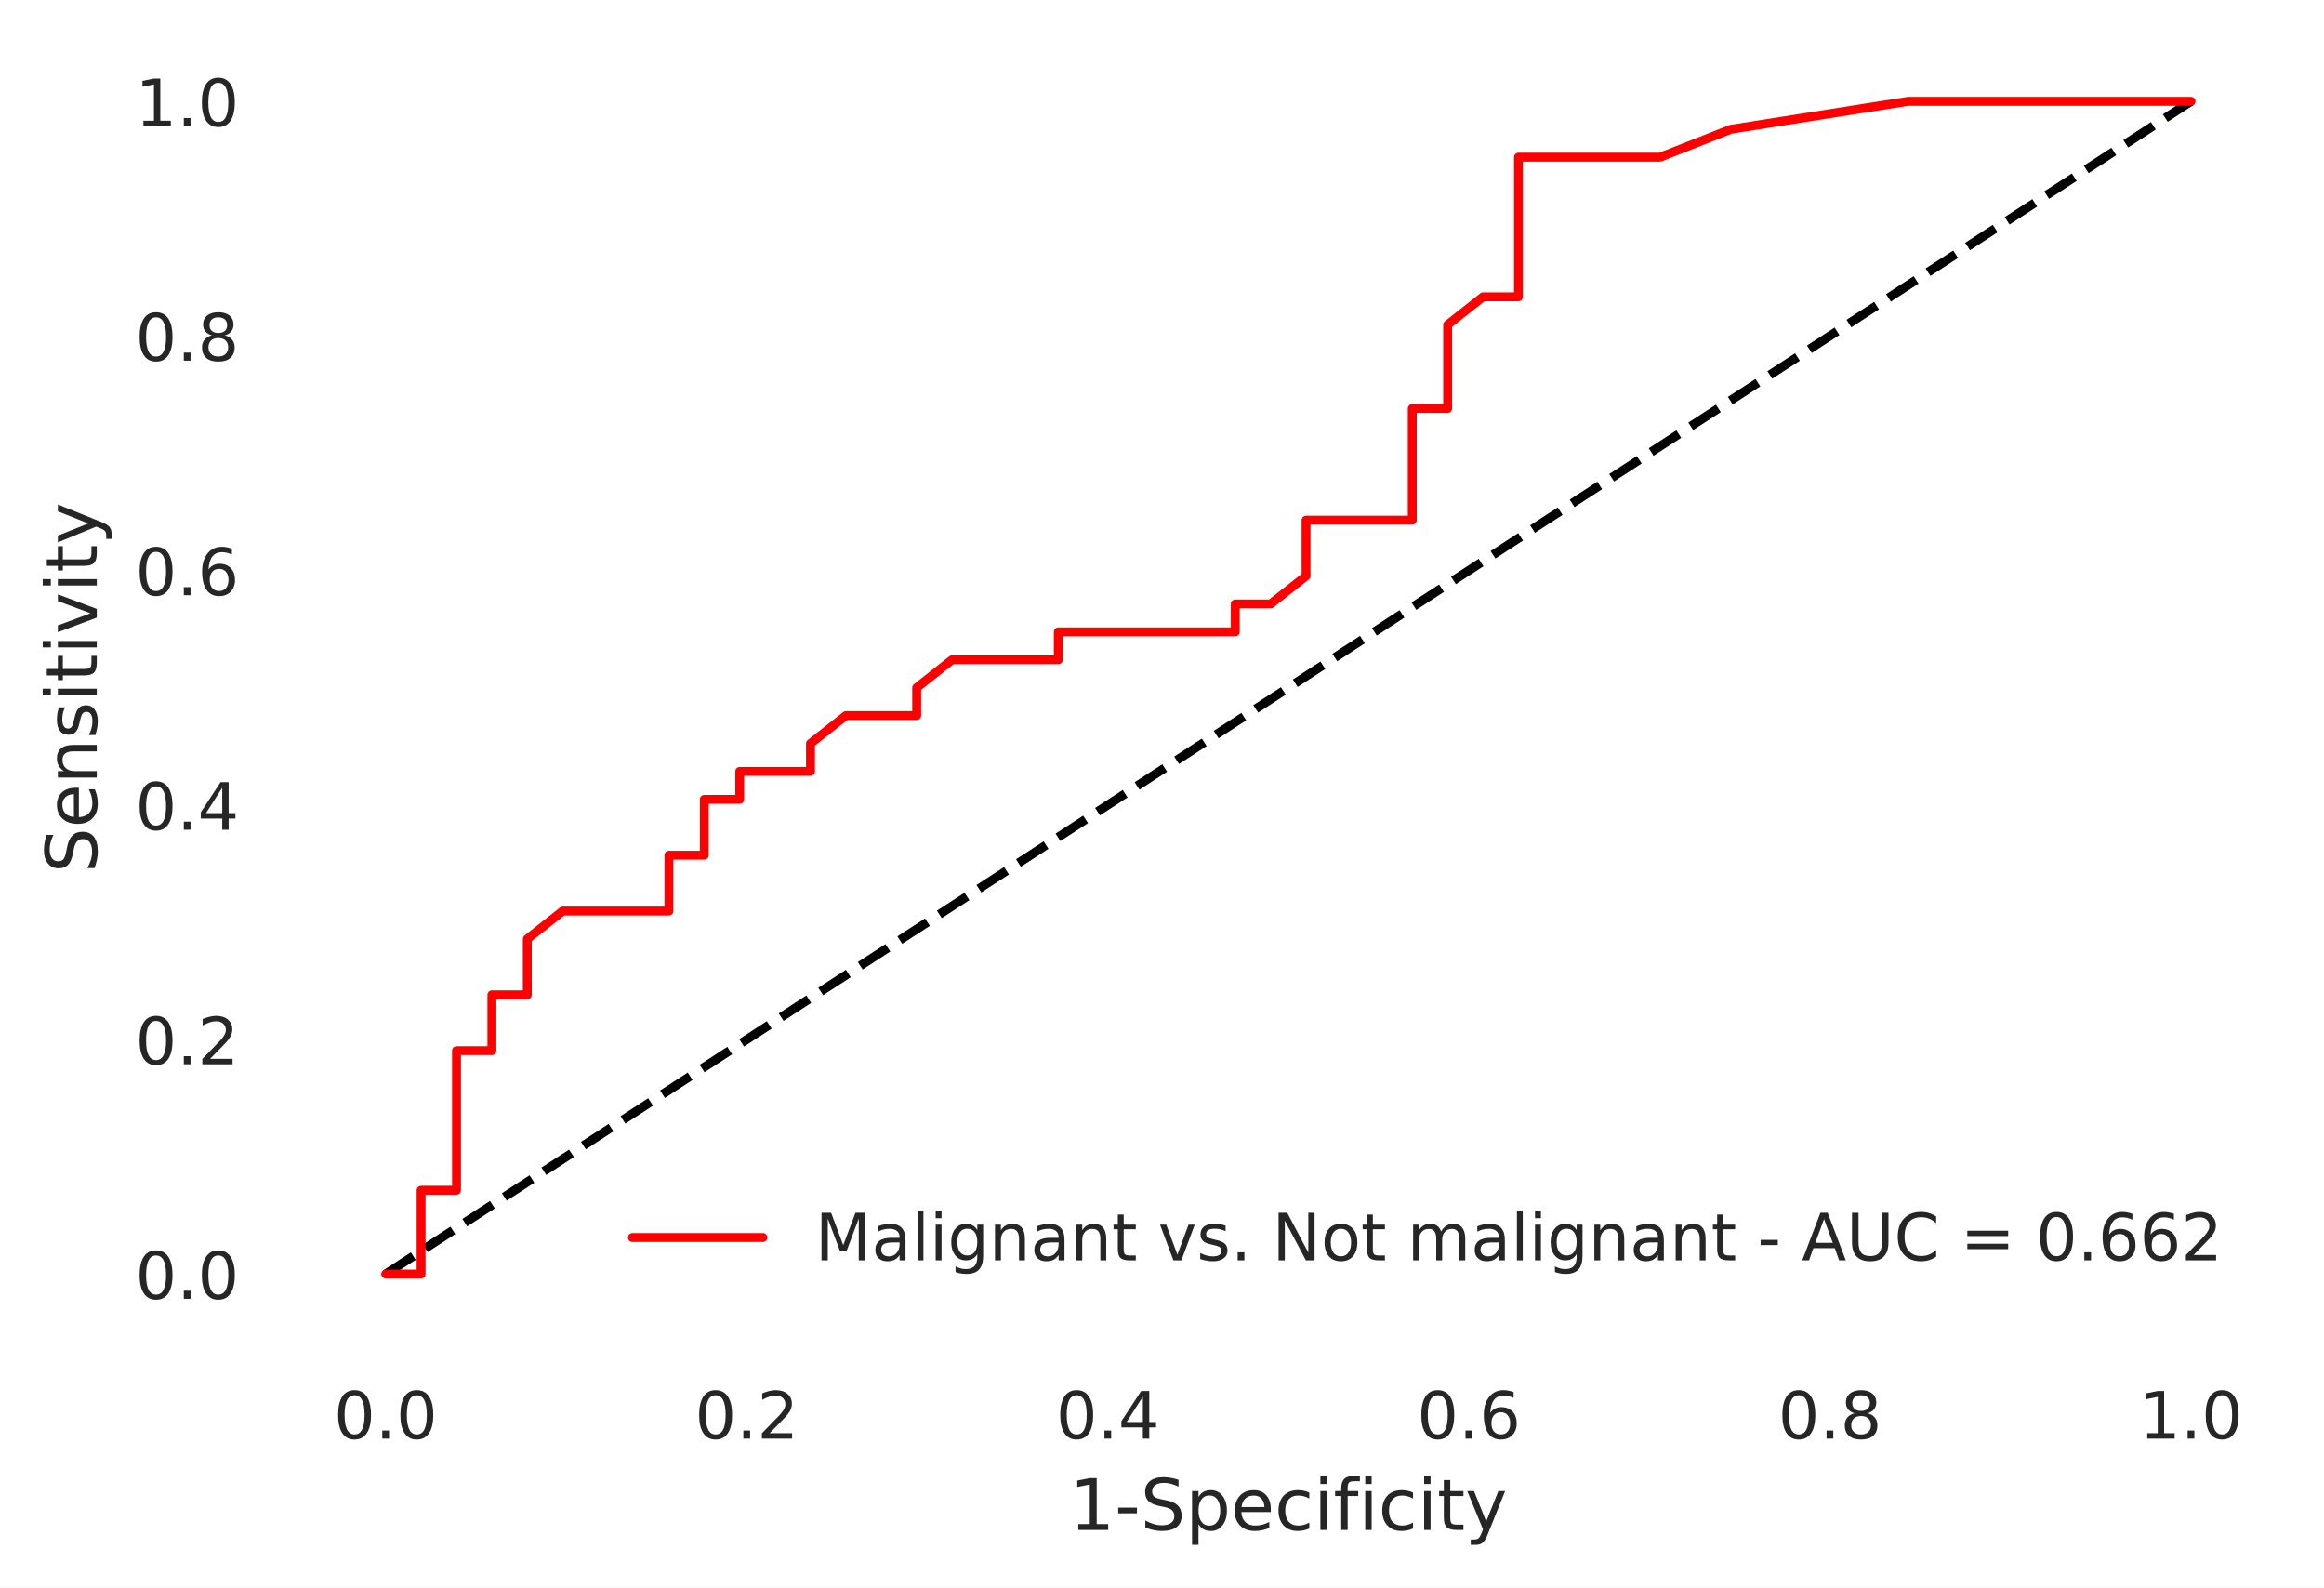
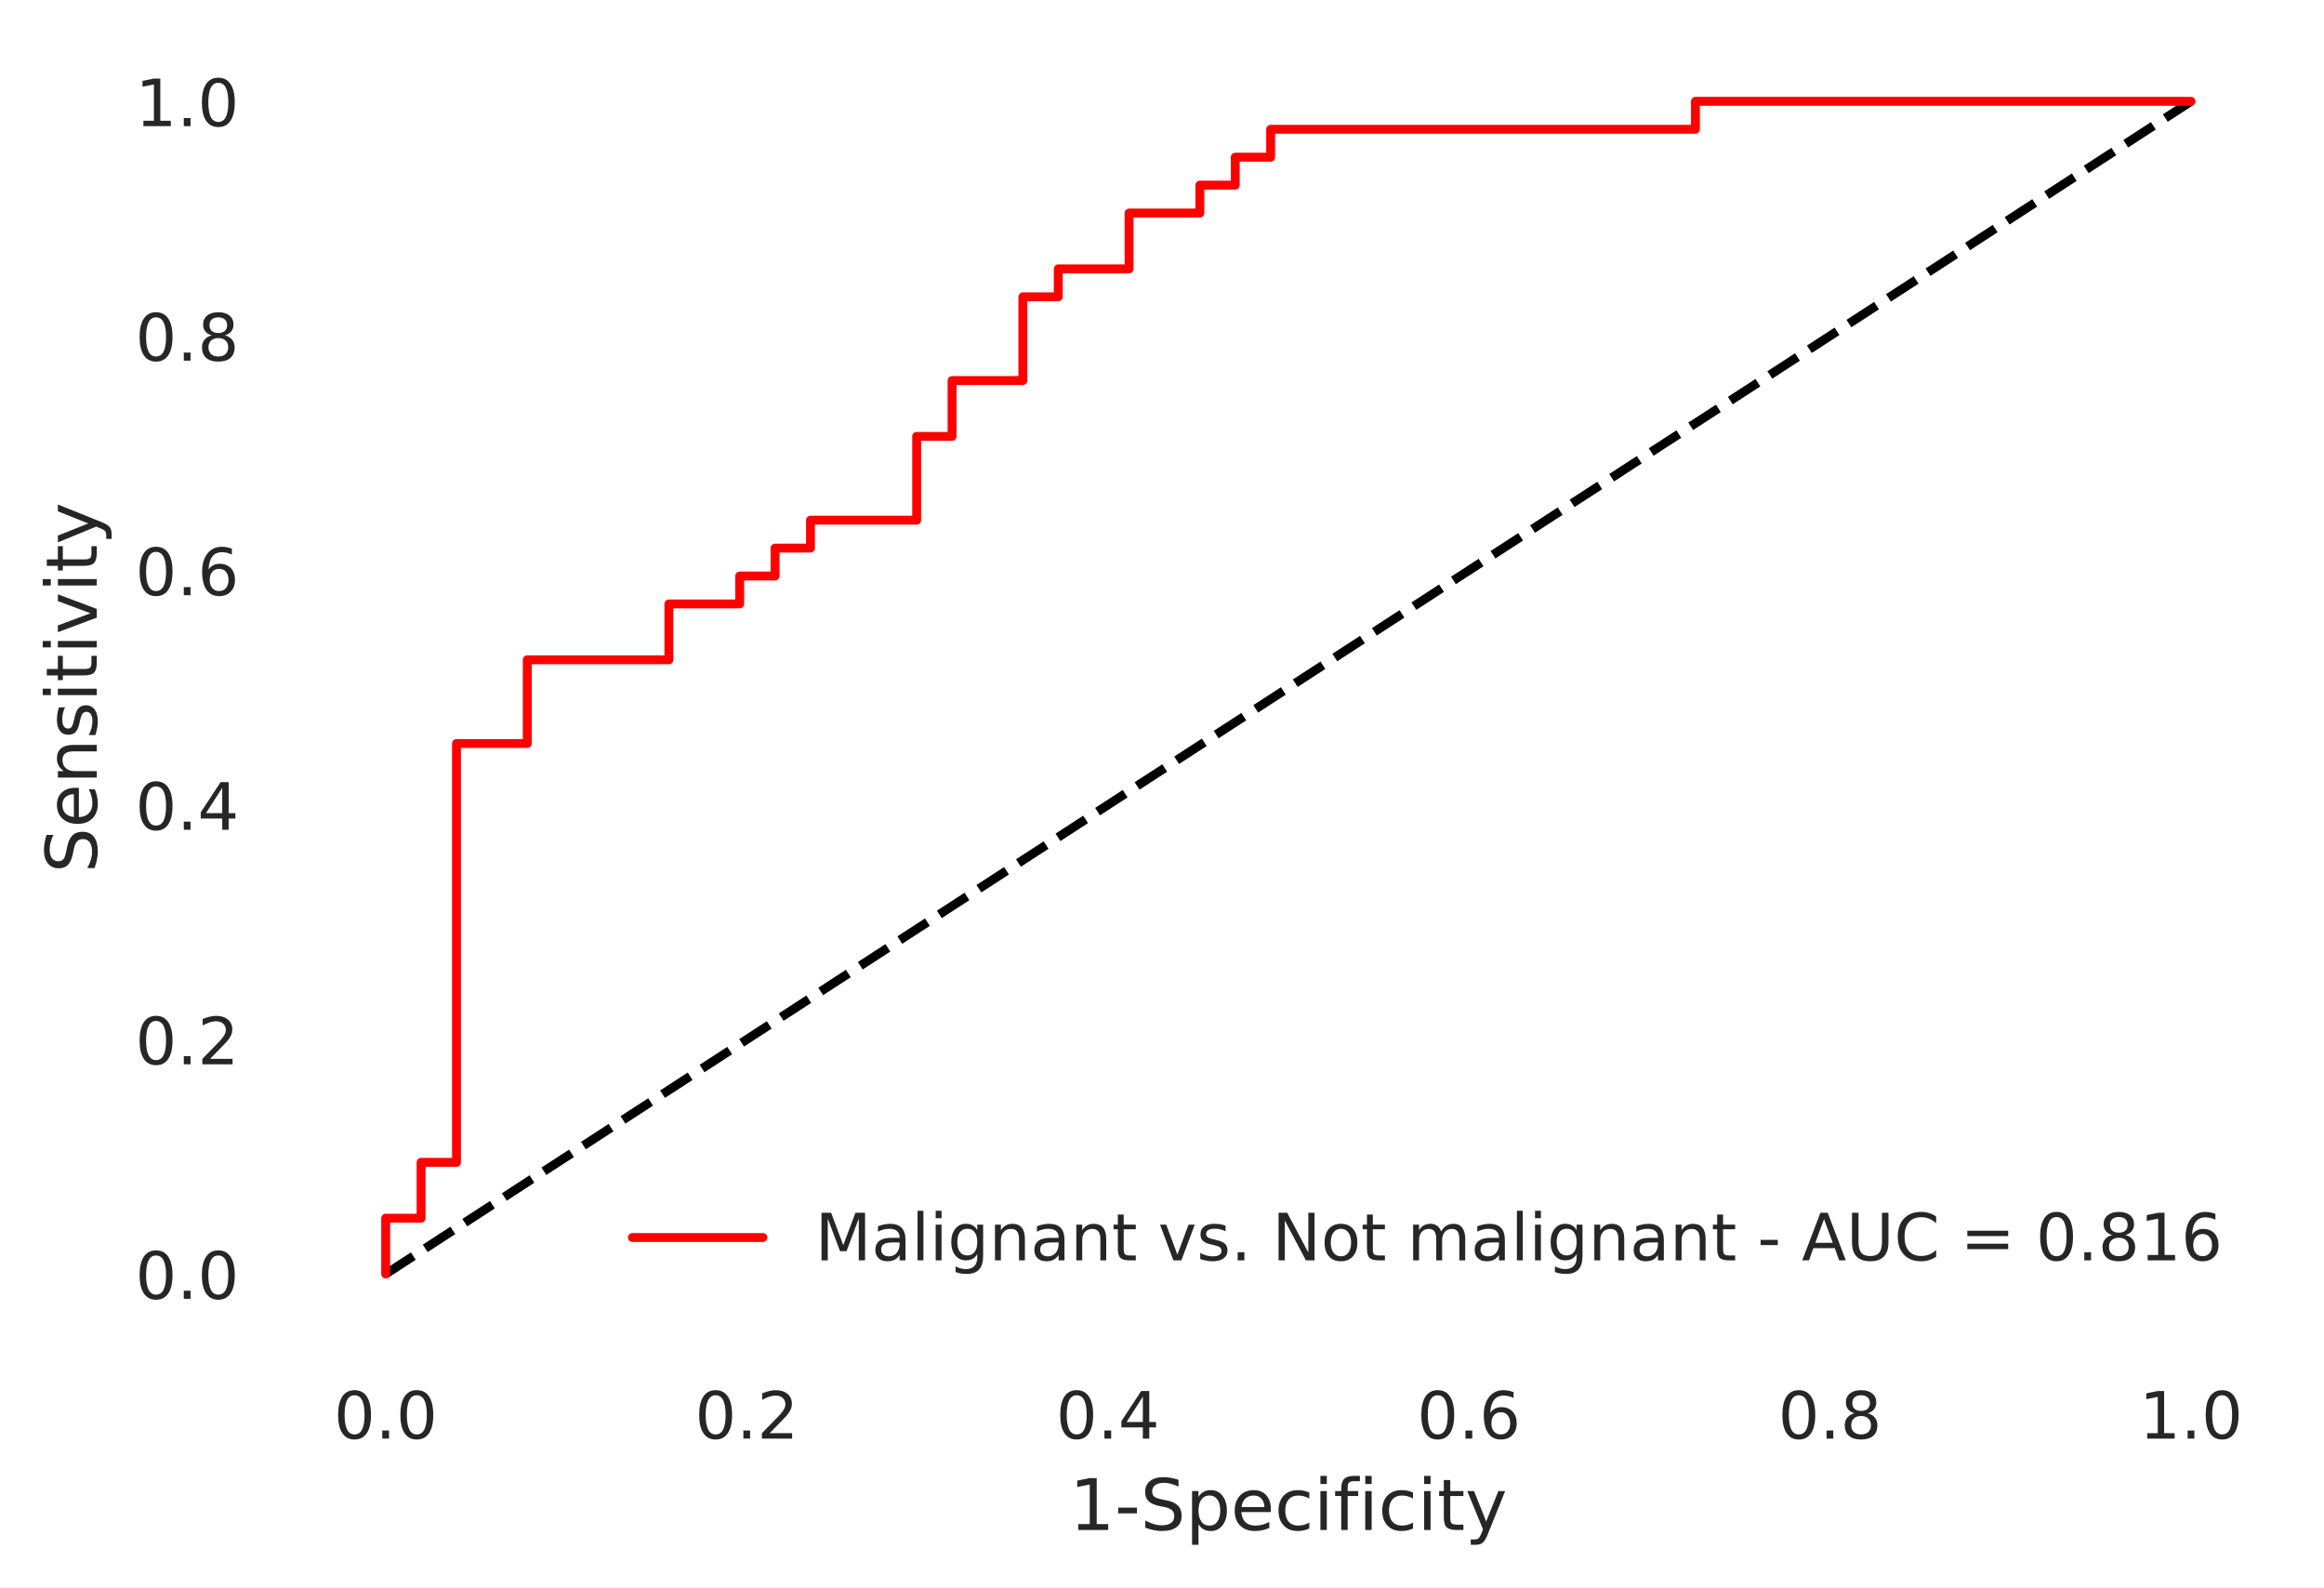
<svg xmlns="http://www.w3.org/2000/svg" xmlns:xlink="http://www.w3.org/1999/xlink" height="267.6pt" version="1.1" viewBox="0 0 391.807 267.6" width="391.807pt">
  <defs>
    <style type="text/css">*{stroke-linecap:butt;stroke-linejoin:round;}</style>
  </defs>
  <g id="figure_1">
    <g id="patch_1">
      <path d="M 0 267.6  L 391.807 267.6  L 391.807 0  L 0 0  z " style="fill:#ffffff;" />
    </g>
    <g id="axes_1">
      <g id="patch_2">
        <path d="M 49.807 224.64  L 384.607 224.64  L 384.607 7.2  L 49.807 7.2  z " style="fill:#ffffff;" />
      </g>
      <g id="matplotlib.axis_1">
        <g id="xtick_1">
          <g id="line2d_1">
-             <path clip-path="url(#pc1e0a1e917)" d="M 65.025 224.64  L 65.025 7.2  " style="fill:none;stroke:#ffffff;stroke-linecap:round;" />
+             <path clip-path="url(#p8fd11069ed)" d="M 65.025 224.64  L 65.025 7.2  " style="fill:none;stroke:#ffffff;stroke-linecap:round;" />
          </g>
          <g id="text_1">
            <g style="fill:#262626;" transform="translate(56.27865 242.4983)scale(0.11 -0.11)">
              <defs>
                <path d="M 31.781 66.406  Q 24.172 66.406 20.328 58.906  Q 16.5 51.422 16.5 36.375  Q 16.5 21.391 20.328 13.891  Q 24.172 6.391 31.781 6.391  Q 39.453 6.391 43.281 13.891  Q 47.125 21.391 47.125 36.375  Q 47.125 51.422 43.281 58.906  Q 39.453 66.406 31.781 66.406  z M 31.781 74.219  Q 44.047 74.219 50.516 64.516  Q 56.984 54.828 56.984 36.375  Q 56.984 17.969 50.516 8.266  Q 44.047 -1.422 31.781 -1.422  Q 19.531 -1.422 13.062 8.266  Q 6.594 17.969 6.594 36.375  Q 6.594 54.828 13.062 64.516  Q 19.531 74.219 31.781 74.219  z " id="DejaVuSans-48" />
                <path d="M 10.688 12.406  L 21 12.406  L 21 0  L 10.688 0  z " id="DejaVuSans-46" />
              </defs>
              <use xlink:href="#DejaVuSans-48" />
              <use x="63.623" xlink:href="#DejaVuSans-46" />
              <use x="95.41" xlink:href="#DejaVuSans-48" />
            </g>
          </g>
        </g>
        <g id="xtick_2">
          <g id="line2d_2">
-             <path clip-path="url(#pc1e0a1e917)" d="M 125.898 224.64  L 125.898 7.2  " style="fill:none;stroke:#ffffff;stroke-linecap:round;" />
+             <path clip-path="url(#p8fd11069ed)" d="M 125.898 224.64  L 125.898 7.2  " style="fill:none;stroke:#ffffff;stroke-linecap:round;" />
          </g>
          <g id="text_2">
            <g style="fill:#262626;" transform="translate(117.1514 242.4983)scale(0.11 -0.11)">
              <defs>
                <path d="M 19.188 8.297  L 53.609 8.297  L 53.609 0  L 7.328 0  L 7.328 8.297  Q 12.938 14.109 22.625 23.891  Q 32.328 33.688 34.812 36.531  Q 39.547 41.844 41.422 45.531  Q 43.312 49.219 43.312 52.781  Q 43.312 58.594 39.234 62.25  Q 35.156 65.922 28.609 65.922  Q 23.969 65.922 18.812 64.312  Q 13.672 62.703 7.812 59.422  L 7.812 69.391  Q 13.766 71.781 18.938 73  Q 24.125 74.219 28.422 74.219  Q 39.75 74.219 46.484 68.547  Q 53.219 62.891 53.219 53.422  Q 53.219 48.922 51.531 44.891  Q 49.859 40.875 45.406 35.406  Q 44.188 33.984 37.641 27.219  Q 31.109 20.453 19.188 8.297  z " id="DejaVuSans-50" />
              </defs>
              <use xlink:href="#DejaVuSans-48" />
              <use x="63.623" xlink:href="#DejaVuSans-46" />
              <use x="95.41" xlink:href="#DejaVuSans-50" />
            </g>
          </g>
        </g>
        <g id="xtick_3">
          <g id="line2d_3">
-             <path clip-path="url(#pc1e0a1e917)" d="M 186.771 224.64  L 186.771 7.2  " style="fill:none;stroke:#ffffff;stroke-linecap:round;" />
+             <path clip-path="url(#p8fd11069ed)" d="M 186.771 224.64  L 186.771 7.2  " style="fill:none;stroke:#ffffff;stroke-linecap:round;" />
          </g>
          <g id="text_3">
            <g style="fill:#262626;" transform="translate(178.0241 242.4983)scale(0.11 -0.11)">
              <defs>
                <path d="M 37.797 64.312  L 12.891 25.391  L 37.797 25.391  z M 35.203 72.906  L 47.609 72.906  L 47.609 25.391  L 58.016 25.391  L 58.016 17.188  L 47.609 17.188  L 47.609 0  L 37.797 0  L 37.797 17.188  L 4.891 17.188  L 4.891 26.703  z " id="DejaVuSans-52" />
              </defs>
              <use xlink:href="#DejaVuSans-48" />
              <use x="63.623" xlink:href="#DejaVuSans-46" />
              <use x="95.41" xlink:href="#DejaVuSans-52" />
            </g>
          </g>
        </g>
        <g id="xtick_4">
          <g id="line2d_4">
-             <path clip-path="url(#pc1e0a1e917)" d="M 247.644 224.64  L 247.644 7.2  " style="fill:none;stroke:#ffffff;stroke-linecap:round;" />
+             <path clip-path="url(#p8fd11069ed)" d="M 247.644 224.64  L 247.644 7.2  " style="fill:none;stroke:#ffffff;stroke-linecap:round;" />
          </g>
          <g id="text_4">
            <g style="fill:#262626;" transform="translate(238.8968 242.4983)scale(0.11 -0.11)">
              <defs>
                <path d="M 33.016 40.375  Q 26.375 40.375 22.484 35.828  Q 18.609 31.297 18.609 23.391  Q 18.609 15.531 22.484 10.953  Q 26.375 6.391 33.016 6.391  Q 39.656 6.391 43.531 10.953  Q 47.406 15.531 47.406 23.391  Q 47.406 31.297 43.531 35.828  Q 39.656 40.375 33.016 40.375  z M 52.594 71.297  L 52.594 62.312  Q 48.875 64.062 45.094 64.984  Q 41.312 65.922 37.594 65.922  Q 27.828 65.922 22.672 59.328  Q 17.531 52.734 16.797 39.406  Q 19.672 43.656 24.016 45.922  Q 28.375 48.188 33.594 48.188  Q 44.578 48.188 50.953 41.516  Q 57.328 34.859 57.328 23.391  Q 57.328 12.156 50.688 5.359  Q 44.047 -1.422 33.016 -1.422  Q 20.359 -1.422 13.672 8.266  Q 6.984 17.969 6.984 36.375  Q 6.984 53.656 15.188 63.938  Q 23.391 74.219 37.203 74.219  Q 40.922 74.219 44.703 73.484  Q 48.484 72.75 52.594 71.297  z " id="DejaVuSans-54" />
              </defs>
              <use xlink:href="#DejaVuSans-48" />
              <use x="63.623" xlink:href="#DejaVuSans-46" />
              <use x="95.41" xlink:href="#DejaVuSans-54" />
            </g>
          </g>
        </g>
        <g id="xtick_5">
          <g id="line2d_5">
-             <path clip-path="url(#pc1e0a1e917)" d="M 308.516 224.64  L 308.516 7.2  " style="fill:none;stroke:#ffffff;stroke-linecap:round;" />
+             <path clip-path="url(#p8fd11069ed)" d="M 308.516 224.64  L 308.516 7.2  " style="fill:none;stroke:#ffffff;stroke-linecap:round;" />
          </g>
          <g id="text_5">
            <g style="fill:#262626;" transform="translate(299.7696 242.4983)scale(0.11 -0.11)">
              <defs>
                <path d="M 31.781 34.625  Q 24.75 34.625 20.719 30.859  Q 16.703 27.094 16.703 20.516  Q 16.703 13.922 20.719 10.156  Q 24.75 6.391 31.781 6.391  Q 38.812 6.391 42.859 10.172  Q 46.922 13.969 46.922 20.516  Q 46.922 27.094 42.891 30.859  Q 38.875 34.625 31.781 34.625  z M 21.922 38.812  Q 15.578 40.375 12.031 44.719  Q 8.5 49.078 8.5 55.328  Q 8.5 64.062 14.719 69.141  Q 20.953 74.219 31.781 74.219  Q 42.672 74.219 48.875 69.141  Q 55.078 64.062 55.078 55.328  Q 55.078 49.078 51.531 44.719  Q 48 40.375 41.703 38.812  Q 48.828 37.156 52.797 32.312  Q 56.781 27.484 56.781 20.516  Q 56.781 9.906 50.312 4.234  Q 43.844 -1.422 31.781 -1.422  Q 19.734 -1.422 13.25 4.234  Q 6.781 9.906 6.781 20.516  Q 6.781 27.484 10.781 32.312  Q 14.797 37.156 21.922 38.812  z M 18.312 54.391  Q 18.312 48.734 21.844 45.562  Q 25.391 42.391 31.781 42.391  Q 38.141 42.391 41.719 45.562  Q 45.312 48.734 45.312 54.391  Q 45.312 60.062 41.719 63.234  Q 38.141 66.406 31.781 66.406  Q 25.391 66.406 21.844 63.234  Q 18.312 60.062 18.312 54.391  z " id="DejaVuSans-56" />
              </defs>
              <use xlink:href="#DejaVuSans-48" />
              <use x="63.623" xlink:href="#DejaVuSans-46" />
              <use x="95.41" xlink:href="#DejaVuSans-56" />
            </g>
          </g>
        </g>
        <g id="xtick_6">
          <g id="line2d_6">
-             <path clip-path="url(#pc1e0a1e917)" d="M 369.389 224.64  L 369.389 7.2  " style="fill:none;stroke:#ffffff;stroke-linecap:round;" />
+             <path clip-path="url(#p8fd11069ed)" d="M 369.389 224.64  L 369.389 7.2  " style="fill:none;stroke:#ffffff;stroke-linecap:round;" />
          </g>
          <g id="text_6">
            <g style="fill:#262626;" transform="translate(360.6423 242.4983)scale(0.11 -0.11)">
              <defs>
                <path d="M 12.406 8.297  L 28.516 8.297  L 28.516 63.922  L 10.984 60.406  L 10.984 69.391  L 28.422 72.906  L 38.281 72.906  L 38.281 8.297  L 54.391 8.297  L 54.391 0  L 12.406 0  z " id="DejaVuSans-49" />
              </defs>
              <use xlink:href="#DejaVuSans-49" />
              <use x="63.623" xlink:href="#DejaVuSans-46" />
              <use x="95.41" xlink:href="#DejaVuSans-48" />
            </g>
          </g>
        </g>
        <g id="text_7">
          <g style="fill:#262626;" transform="translate(180.3006 257.9041)scale(0.12 -0.12)">
            <defs>
              <path d="M 4.891 31.391  L 31.203 31.391  L 31.203 23.391  L 4.891 23.391  z " id="DejaVuSans-45" />
              <path d="M 53.516 70.516  L 53.516 60.891  Q 47.906 63.578 42.922 64.891  Q 37.938 66.219 33.297 66.219  Q 25.25 66.219 20.875 63.094  Q 16.5 59.969 16.5 54.203  Q 16.5 49.359 19.406 46.891  Q 22.312 44.438 30.422 42.922  L 36.375 41.703  Q 47.406 39.594 52.656 34.297  Q 57.906 29 57.906 20.125  Q 57.906 9.516 50.797 4.047  Q 43.703 -1.422 29.984 -1.422  Q 24.812 -1.422 18.969 -0.25  Q 13.141 0.922 6.891 3.219  L 6.891 13.375  Q 12.891 10.016 18.656 8.297  Q 24.422 6.594 29.984 6.594  Q 38.422 6.594 43.016 9.906  Q 47.609 13.234 47.609 19.391  Q 47.609 24.75 44.312 27.781  Q 41.016 30.812 33.5 32.328  L 27.484 33.5  Q 16.453 35.688 11.516 40.375  Q 6.594 45.062 6.594 53.422  Q 6.594 63.094 13.406 68.656  Q 20.219 74.219 32.172 74.219  Q 37.312 74.219 42.625 73.281  Q 47.953 72.359 53.516 70.516  z " id="DejaVuSans-83" />
              <path d="M 18.109 8.203  L 18.109 -20.797  L 9.078 -20.797  L 9.078 54.688  L 18.109 54.688  L 18.109 46.391  Q 20.953 51.266 25.266 53.625  Q 29.594 56 35.594 56  Q 45.562 56 51.781 48.094  Q 58.016 40.188 58.016 27.297  Q 58.016 14.406 51.781 6.484  Q 45.562 -1.422 35.594 -1.422  Q 29.594 -1.422 25.266 0.953  Q 20.953 3.328 18.109 8.203  z M 48.688 27.297  Q 48.688 37.203 44.609 42.844  Q 40.531 48.484 33.406 48.484  Q 26.266 48.484 22.188 42.844  Q 18.109 37.203 18.109 27.297  Q 18.109 17.391 22.188 11.75  Q 26.266 6.109 33.406 6.109  Q 40.531 6.109 44.609 11.75  Q 48.688 17.391 48.688 27.297  z " id="DejaVuSans-112" />
              <path d="M 56.203 29.594  L 56.203 25.203  L 14.891 25.203  Q 15.484 15.922 20.484 11.062  Q 25.484 6.203 34.422 6.203  Q 39.594 6.203 44.453 7.469  Q 49.312 8.734 54.109 11.281  L 54.109 2.781  Q 49.266 0.734 44.188 -0.344  Q 39.109 -1.422 33.891 -1.422  Q 20.797 -1.422 13.156 6.188  Q 5.516 13.812 5.516 26.812  Q 5.516 40.234 12.766 48.109  Q 20.016 56 32.328 56  Q 43.359 56 49.781 48.891  Q 56.203 41.797 56.203 29.594  z M 47.219 32.234  Q 47.125 39.594 43.094 43.984  Q 39.062 48.391 32.422 48.391  Q 24.906 48.391 20.391 44.141  Q 15.875 39.891 15.188 32.172  z " id="DejaVuSans-101" />
              <path d="M 48.781 52.594  L 48.781 44.188  Q 44.969 46.297 41.141 47.344  Q 37.312 48.391 33.406 48.391  Q 24.656 48.391 19.812 42.844  Q 14.984 37.312 14.984 27.297  Q 14.984 17.281 19.812 11.734  Q 24.656 6.203 33.406 6.203  Q 37.312 6.203 41.141 7.25  Q 44.969 8.297 48.781 10.406  L 48.781 2.094  Q 45.016 0.344 40.984 -0.531  Q 36.969 -1.422 32.422 -1.422  Q 20.062 -1.422 12.781 6.344  Q 5.516 14.109 5.516 27.297  Q 5.516 40.672 12.859 48.328  Q 20.219 56 33.016 56  Q 37.156 56 41.109 55.141  Q 45.062 54.297 48.781 52.594  z " id="DejaVuSans-99" />
              <path d="M 9.422 54.688  L 18.406 54.688  L 18.406 0  L 9.422 0  z M 9.422 75.984  L 18.406 75.984  L 18.406 64.594  L 9.422 64.594  z " id="DejaVuSans-105" />
              <path d="M 37.109 75.984  L 37.109 68.5  L 28.516 68.5  Q 23.688 68.5 21.797 66.547  Q 19.922 64.594 19.922 59.516  L 19.922 54.688  L 34.719 54.688  L 34.719 47.703  L 19.922 47.703  L 19.922 0  L 10.891 0  L 10.891 47.703  L 2.297 47.703  L 2.297 54.688  L 10.891 54.688  L 10.891 58.5  Q 10.891 67.625 15.141 71.797  Q 19.391 75.984 28.609 75.984  z " id="DejaVuSans-102" />
              <path d="M 18.312 70.219  L 18.312 54.688  L 36.812 54.688  L 36.812 47.703  L 18.312 47.703  L 18.312 18.016  Q 18.312 11.328 20.141 9.422  Q 21.969 7.516 27.594 7.516  L 36.812 7.516  L 36.812 0  L 27.594 0  Q 17.188 0 13.234 3.875  Q 9.281 7.766 9.281 18.016  L 9.281 47.703  L 2.688 47.703  L 2.688 54.688  L 9.281 54.688  L 9.281 70.219  z " id="DejaVuSans-116" />
              <path d="M 32.172 -5.078  Q 28.375 -14.844 24.75 -17.812  Q 21.141 -20.797 15.094 -20.797  L 7.906 -20.797  L 7.906 -13.281  L 13.188 -13.281  Q 16.891 -13.281 18.938 -11.516  Q 21 -9.766 23.484 -3.219  L 25.094 0.875  L 2.984 54.688  L 12.5 54.688  L 29.594 11.922  L 46.688 54.688  L 56.203 54.688  z " id="DejaVuSans-121" />
            </defs>
            <use xlink:href="#DejaVuSans-49" />
            <use x="63.623" xlink:href="#DejaVuSans-45" />
            <use x="99.707" xlink:href="#DejaVuSans-83" />
            <use x="163.184" xlink:href="#DejaVuSans-112" />
            <use x="226.66" xlink:href="#DejaVuSans-101" />
            <use x="288.184" xlink:href="#DejaVuSans-99" />
            <use x="343.164" xlink:href="#DejaVuSans-105" />
            <use x="370.947" xlink:href="#DejaVuSans-102" />
            <use x="406.152" xlink:href="#DejaVuSans-105" />
            <use x="433.936" xlink:href="#DejaVuSans-99" />
            <use x="488.916" xlink:href="#DejaVuSans-105" />
            <use x="516.699" xlink:href="#DejaVuSans-116" />
            <use x="555.908" xlink:href="#DejaVuSans-121" />
          </g>
        </g>
      </g>
      <g id="matplotlib.axis_2">
        <g id="ytick_1">
          <g id="line2d_7">
-             <path clip-path="url(#pc1e0a1e917)" d="M 49.807 214.756  L 384.607 214.756  " style="fill:none;stroke:#ffffff;stroke-linecap:round;" />
+             <path clip-path="url(#p8fd11069ed)" d="M 49.807 214.756  L 384.607 214.756  " style="fill:none;stroke:#ffffff;stroke-linecap:round;" />
          </g>
          <g id="text_8">
            <g style="fill:#262626;" transform="translate(22.81375 218.9355)scale(0.11 -0.11)">
              <use xlink:href="#DejaVuSans-48" />
              <use x="63.623" xlink:href="#DejaVuSans-46" />
              <use x="95.41" xlink:href="#DejaVuSans-48" />
            </g>
          </g>
        </g>
        <g id="ytick_2">
          <g id="line2d_8">
-             <path clip-path="url(#pc1e0a1e917)" d="M 49.807 175.222  L 384.607 175.222  " style="fill:none;stroke:#ffffff;stroke-linecap:round;" />
+             <path clip-path="url(#p8fd11069ed)" d="M 49.807 175.222  L 384.607 175.222  " style="fill:none;stroke:#ffffff;stroke-linecap:round;" />
          </g>
          <g id="text_9">
            <g style="fill:#262626;" transform="translate(22.81375 179.401)scale(0.11 -0.11)">
              <use xlink:href="#DejaVuSans-48" />
              <use x="63.623" xlink:href="#DejaVuSans-46" />
              <use x="95.41" xlink:href="#DejaVuSans-50" />
            </g>
          </g>
        </g>
        <g id="ytick_3">
          <g id="line2d_9">
-             <path clip-path="url(#pc1e0a1e917)" d="M 49.807 135.687  L 384.607 135.687  " style="fill:none;stroke:#ffffff;stroke-linecap:round;" />
+             <path clip-path="url(#p8fd11069ed)" d="M 49.807 135.687  L 384.607 135.687  " style="fill:none;stroke:#ffffff;stroke-linecap:round;" />
          </g>
          <g id="text_10">
            <g style="fill:#262626;" transform="translate(22.81375 139.8664)scale(0.11 -0.11)">
              <use xlink:href="#DejaVuSans-48" />
              <use x="63.623" xlink:href="#DejaVuSans-46" />
              <use x="95.41" xlink:href="#DejaVuSans-52" />
            </g>
          </g>
        </g>
        <g id="ytick_4">
          <g id="line2d_10">
-             <path clip-path="url(#pc1e0a1e917)" d="M 49.807 96.153  L 384.607 96.153  " style="fill:none;stroke:#ffffff;stroke-linecap:round;" />
+             <path clip-path="url(#p8fd11069ed)" d="M 49.807 96.153  L 384.607 96.153  " style="fill:none;stroke:#ffffff;stroke-linecap:round;" />
          </g>
          <g id="text_11">
            <g style="fill:#262626;" transform="translate(22.81375 100.3319)scale(0.11 -0.11)">
              <use xlink:href="#DejaVuSans-48" />
              <use x="63.623" xlink:href="#DejaVuSans-46" />
              <use x="95.41" xlink:href="#DejaVuSans-54" />
            </g>
          </g>
        </g>
        <g id="ytick_5">
          <g id="line2d_11">
-             <path clip-path="url(#pc1e0a1e917)" d="M 49.807 56.618  L 384.607 56.618  " style="fill:none;stroke:#ffffff;stroke-linecap:round;" />
+             <path clip-path="url(#p8fd11069ed)" d="M 49.807 56.618  L 384.607 56.618  " style="fill:none;stroke:#ffffff;stroke-linecap:round;" />
          </g>
          <g id="text_12">
            <g style="fill:#262626;" transform="translate(22.81375 60.79732)scale(0.11 -0.11)">
              <use xlink:href="#DejaVuSans-48" />
              <use x="63.623" xlink:href="#DejaVuSans-46" />
              <use x="95.41" xlink:href="#DejaVuSans-56" />
            </g>
          </g>
        </g>
        <g id="ytick_6">
          <g id="line2d_12">
-             <path clip-path="url(#pc1e0a1e917)" d="M 49.807 17.084  L 384.607 17.084  " style="fill:none;stroke:#ffffff;stroke-linecap:round;" />
+             <path clip-path="url(#p8fd11069ed)" d="M 49.807 17.084  L 384.607 17.084  " style="fill:none;stroke:#ffffff;stroke-linecap:round;" />
          </g>
          <g id="text_13">
            <g style="fill:#262626;" transform="translate(22.81375 21.26278)scale(0.11 -0.11)">
              <use xlink:href="#DejaVuSans-49" />
              <use x="63.623" xlink:href="#DejaVuSans-46" />
              <use x="95.41" xlink:href="#DejaVuSans-48" />
            </g>
          </g>
        </g>
        <g id="text_14">
          <g style="fill:#262626;" transform="translate(16.31812 147.1566)rotate(-90)scale(0.12 -0.12)">
            <defs>
              <path d="M 54.891 33.016  L 54.891 0  L 45.906 0  L 45.906 32.719  Q 45.906 40.484 42.875 44.328  Q 39.844 48.188 33.797 48.188  Q 26.516 48.188 22.312 43.547  Q 18.109 38.922 18.109 30.906  L 18.109 0  L 9.078 0  L 9.078 54.688  L 18.109 54.688  L 18.109 46.188  Q 21.344 51.125 25.703 53.562  Q 30.078 56 35.797 56  Q 45.219 56 50.047 50.172  Q 54.891 44.344 54.891 33.016  z " id="DejaVuSans-110" />
              <path d="M 44.281 53.078  L 44.281 44.578  Q 40.484 46.531 36.375 47.5  Q 32.281 48.484 27.875 48.484  Q 21.188 48.484 17.844 46.438  Q 14.5 44.391 14.5 40.281  Q 14.5 37.156 16.891 35.375  Q 19.281 33.594 26.516 31.984  L 29.594 31.297  Q 39.156 29.25 43.188 25.516  Q 47.219 21.781 47.219 15.094  Q 47.219 7.469 41.188 3.016  Q 35.156 -1.422 24.609 -1.422  Q 20.219 -1.422 15.453 -0.562  Q 10.688 0.297 5.422 2  L 5.422 11.281  Q 10.406 8.688 15.234 7.391  Q 20.062 6.109 24.812 6.109  Q 31.156 6.109 34.562 8.281  Q 37.984 10.453 37.984 14.406  Q 37.984 18.062 35.516 20.016  Q 33.062 21.969 24.703 23.781  L 21.578 24.516  Q 13.234 26.266 9.516 29.906  Q 5.812 33.547 5.812 39.891  Q 5.812 47.609 11.281 51.797  Q 16.75 56 26.812 56  Q 31.781 56 36.172 55.266  Q 40.578 54.547 44.281 53.078  z " id="DejaVuSans-115" />
              <path d="M 2.984 54.688  L 12.5 54.688  L 29.594 8.797  L 46.688 54.688  L 56.203 54.688  L 35.688 0  L 23.484 0  z " id="DejaVuSans-118" />
            </defs>
            <use xlink:href="#DejaVuSans-83" />
            <use x="63.477" xlink:href="#DejaVuSans-101" />
            <use x="125" xlink:href="#DejaVuSans-110" />
            <use x="188.379" xlink:href="#DejaVuSans-115" />
            <use x="240.479" xlink:href="#DejaVuSans-105" />
            <use x="268.262" xlink:href="#DejaVuSans-116" />
            <use x="307.471" xlink:href="#DejaVuSans-105" />
            <use x="335.254" xlink:href="#DejaVuSans-118" />
            <use x="394.434" xlink:href="#DejaVuSans-105" />
            <use x="422.217" xlink:href="#DejaVuSans-116" />
            <use x="461.426" xlink:href="#DejaVuSans-121" />
          </g>
        </g>
      </g>
      <g id="line2d_13">
-         <path clip-path="url(#pc1e0a1e917)" d="M 65.025 214.756  L 369.389 17.084  " style="fill:none;stroke:#000000;stroke-dasharray:5.55,2.4;stroke-dashoffset:0;stroke-width:1.5;" />
+         <path clip-path="url(#p8fd11069ed)" d="M 65.025 214.756  L 369.389 17.084  " style="fill:none;stroke:#000000;stroke-dasharray:5.55,2.4;stroke-dashoffset:0;stroke-width:1.5;" />
      </g>
      <g id="line2d_14">
-         <path clip-path="url(#pc1e0a1e917)" d="M 65.025 214.756  L 70.993 214.756  L 70.993 200.637  L 76.961 200.637  L 76.961 177.104  L 82.929 177.104  L 82.929 167.691  L 88.897 167.691  L 88.897 158.278  L 94.865 153.572  L 112.769 153.572  L 112.769 144.159  L 118.737 144.159  L 118.737 134.746  L 124.705 134.746  L 124.705 130.039  L 136.64 130.039  L 136.64 125.333  L 142.608 120.626  L 154.544 120.626  L 154.544 115.92  L 160.512 111.214  L 178.416 111.214  L 178.416 106.507  L 208.255 106.507  L 208.255 101.801  L 214.223 101.801  L 220.191 97.094  L 220.191 87.681  L 238.095 87.681  L 238.095 82.975  L 238.095 73.562  L 238.095 68.855  L 244.063 68.855  L 244.063 54.736  L 250.031 50.029  L 255.999 50.029  L 255.999 26.497  L 261.967 26.497  L 273.902 26.497  L 279.87 26.497  L 291.806 21.79  L 321.646 17.084  L 339.549 17.084  L 369.389 17.084  " style="fill:none;stroke:#ff0000;stroke-linecap:round;stroke-width:1.5;" />
+         <path clip-path="url(#p8fd11069ed)" d="M 65.025 214.756  L 65.025 210.05  L 65.025 205.343  L 70.993 205.343  L 70.993 195.93  L 76.961 195.93  L 76.961 125.333  L 88.897 125.333  L 88.897 111.214  L 112.769 111.214  L 112.769 101.801  L 124.705 101.801  L 124.705 97.094  L 130.672 97.094  L 130.672 92.388  L 136.64 92.388  L 136.64 87.681  L 154.544 87.681  L 154.544 73.562  L 160.512 73.562  L 160.512 64.149  L 172.448 64.149  L 172.448 50.029  L 178.416 50.029  L 178.416 45.323  L 190.352 45.323  L 190.352 35.91  L 202.287 35.91  L 202.287 31.203  L 208.255 31.203  L 208.255 26.497  L 214.223 26.497  L 214.223 21.79  L 285.838 21.79  L 285.838 17.084  L 369.389 17.084  " style="fill:none;stroke:#ff0000;stroke-linecap:round;stroke-width:1.5;" />
      </g>
      <g id="patch_3">
        <path d="M 49.807 224.64  L 49.807 7.2  " style="fill:none;stroke:#ffffff;stroke-linecap:square;stroke-linejoin:miter;stroke-width:1.25;" />
      </g>
      <g id="patch_4">
        <path d="M 384.607 224.64  L 384.607 7.2  " style="fill:none;stroke:#ffffff;stroke-linecap:square;stroke-linejoin:miter;stroke-width:1.25;" />
      </g>
      <g id="patch_5">
        <path d="M 49.807 224.64  L 384.607 224.64  " style="fill:none;stroke:#ffffff;stroke-linecap:square;stroke-linejoin:miter;stroke-width:1.25;" />
      </g>
      <g id="patch_6">
        <path d="M 49.807 7.2  L 384.607 7.2  " style="fill:none;stroke:#ffffff;stroke-linecap:square;stroke-linejoin:miter;stroke-width:1.25;" />
      </g>
      <g id="legend_1">
        <g id="line2d_15">
          <path d="M 106.623 208.602  L 128.623 208.602  " style="fill:none;stroke:#ff0000;stroke-linecap:round;stroke-width:1.5;" />
        </g>
        <g id="line2d_16" />
        <g id="text_15">
          <g style="fill:#262626;" transform="translate(137.4234 212.4523)scale(0.11 -0.11)">
            <defs>
              <path d="M 9.812 72.906  L 24.516 72.906  L 43.109 23.297  L 61.812 72.906  L 76.516 72.906  L 76.516 0  L 66.891 0  L 66.891 64.016  L 48.094 14.016  L 38.188 14.016  L 19.391 64.016  L 19.391 0  L 9.812 0  z " id="DejaVuSans-77" />
              <path d="M 34.281 27.484  Q 23.391 27.484 19.188 25  Q 14.984 22.516 14.984 16.5  Q 14.984 11.719 18.141 8.906  Q 21.297 6.109 26.703 6.109  Q 34.188 6.109 38.703 11.406  Q 43.219 16.703 43.219 25.484  L 43.219 27.484  z M 52.203 31.203  L 52.203 0  L 43.219 0  L 43.219 8.297  Q 40.141 3.328 35.547 0.953  Q 30.953 -1.422 24.312 -1.422  Q 15.922 -1.422 10.953 3.297  Q 6 8.016 6 15.922  Q 6 25.141 12.172 29.828  Q 18.359 34.516 30.609 34.516  L 43.219 34.516  L 43.219 35.406  Q 43.219 41.609 39.141 45  Q 35.062 48.391 27.688 48.391  Q 23 48.391 18.547 47.266  Q 14.109 46.141 10.016 43.891  L 10.016 52.203  Q 14.938 54.109 19.578 55.047  Q 24.219 56 28.609 56  Q 40.484 56 46.344 49.844  Q 52.203 43.703 52.203 31.203  z " id="DejaVuSans-97" />
              <path d="M 9.422 75.984  L 18.406 75.984  L 18.406 0  L 9.422 0  z " id="DejaVuSans-108" />
              <path d="M 45.406 27.984  Q 45.406 37.75 41.375 43.109  Q 37.359 48.484 30.078 48.484  Q 22.859 48.484 18.828 43.109  Q 14.797 37.75 14.797 27.984  Q 14.797 18.266 18.828 12.891  Q 22.859 7.516 30.078 7.516  Q 37.359 7.516 41.375 12.891  Q 45.406 18.266 45.406 27.984  z M 54.391 6.781  Q 54.391 -7.172 48.188 -13.984  Q 42 -20.797 29.203 -20.797  Q 24.469 -20.797 20.266 -20.094  Q 16.062 -19.391 12.109 -17.922  L 12.109 -9.188  Q 16.062 -11.328 19.922 -12.344  Q 23.781 -13.375 27.781 -13.375  Q 36.625 -13.375 41.016 -8.766  Q 45.406 -4.156 45.406 5.172  L 45.406 9.625  Q 42.625 4.781 38.281 2.391  Q 33.938 0 27.875 0  Q 17.828 0 11.672 7.656  Q 5.516 15.328 5.516 27.984  Q 5.516 40.672 11.672 48.328  Q 17.828 56 27.875 56  Q 33.938 56 38.281 53.609  Q 42.625 51.219 45.406 46.391  L 45.406 54.688  L 54.391 54.688  z " id="DejaVuSans-103" />
              <path id="DejaVuSans-32" />
              <path d="M 9.812 72.906  L 23.094 72.906  L 55.422 11.922  L 55.422 72.906  L 64.984 72.906  L 64.984 0  L 51.703 0  L 19.391 60.984  L 19.391 0  L 9.812 0  z " id="DejaVuSans-78" />
              <path d="M 30.609 48.391  Q 23.391 48.391 19.188 42.75  Q 14.984 37.109 14.984 27.297  Q 14.984 17.484 19.156 11.844  Q 23.344 6.203 30.609 6.203  Q 37.797 6.203 41.984 11.859  Q 46.188 17.531 46.188 27.297  Q 46.188 37.016 41.984 42.703  Q 37.797 48.391 30.609 48.391  z M 30.609 56  Q 42.328 56 49.016 48.375  Q 55.719 40.766 55.719 27.297  Q 55.719 13.875 49.016 6.219  Q 42.328 -1.422 30.609 -1.422  Q 18.844 -1.422 12.172 6.219  Q 5.516 13.875 5.516 27.297  Q 5.516 40.766 12.172 48.375  Q 18.844 56 30.609 56  z " id="DejaVuSans-111" />
              <path d="M 52 44.188  Q 55.375 50.25 60.062 53.125  Q 64.75 56 71.094 56  Q 79.641 56 84.281 50.016  Q 88.922 44.047 88.922 33.016  L 88.922 0  L 79.891 0  L 79.891 32.719  Q 79.891 40.578 77.094 44.375  Q 74.312 48.188 68.609 48.188  Q 61.625 48.188 57.562 43.547  Q 53.516 38.922 53.516 30.906  L 53.516 0  L 44.484 0  L 44.484 32.719  Q 44.484 40.625 41.703 44.406  Q 38.922 48.188 33.109 48.188  Q 26.219 48.188 22.156 43.531  Q 18.109 38.875 18.109 30.906  L 18.109 0  L 9.078 0  L 9.078 54.688  L 18.109 54.688  L 18.109 46.188  Q 21.188 51.219 25.484 53.609  Q 29.781 56 35.688 56  Q 41.656 56 45.828 52.969  Q 50 49.953 52 44.188  z " id="DejaVuSans-109" />
              <path d="M 34.188 63.188  L 20.797 26.906  L 47.609 26.906  z M 28.609 72.906  L 39.797 72.906  L 67.578 0  L 57.328 0  L 50.688 18.703  L 17.828 18.703  L 11.188 0  L 0.781 0  z " id="DejaVuSans-65" />
              <path d="M 8.688 72.906  L 18.609 72.906  L 18.609 28.609  Q 18.609 16.891 22.844 11.734  Q 27.094 6.594 36.625 6.594  Q 46.094 6.594 50.344 11.734  Q 54.594 16.891 54.594 28.609  L 54.594 72.906  L 64.5 72.906  L 64.5 27.391  Q 64.5 13.141 57.438 5.859  Q 50.391 -1.422 36.625 -1.422  Q 22.797 -1.422 15.734 5.859  Q 8.688 13.141 8.688 27.391  z " id="DejaVuSans-85" />
              <path d="M 64.406 67.281  L 64.406 56.891  Q 59.422 61.531 53.781 63.812  Q 48.141 66.109 41.797 66.109  Q 29.297 66.109 22.656 58.469  Q 16.016 50.828 16.016 36.375  Q 16.016 21.969 22.656 14.328  Q 29.297 6.688 41.797 6.688  Q 48.141 6.688 53.781 8.984  Q 59.422 11.281 64.406 15.922  L 64.406 5.609  Q 59.234 2.094 53.438 0.328  Q 47.656 -1.422 41.219 -1.422  Q 24.656 -1.422 15.125 8.703  Q 5.609 18.844 5.609 36.375  Q 5.609 53.953 15.125 64.078  Q 24.656 74.219 41.219 74.219  Q 47.75 74.219 53.531 72.484  Q 59.328 70.75 64.406 67.281  z " id="DejaVuSans-67" />
              <path d="M 10.594 45.406  L 73.188 45.406  L 73.188 37.203  L 10.594 37.203  z M 10.594 25.484  L 73.188 25.484  L 73.188 17.188  L 10.594 17.188  z " id="DejaVuSans-61" />
            </defs>
            <use xlink:href="#DejaVuSans-77" />
            <use x="86.279" xlink:href="#DejaVuSans-97" />
            <use x="147.559" xlink:href="#DejaVuSans-108" />
            <use x="175.342" xlink:href="#DejaVuSans-105" />
            <use x="203.125" xlink:href="#DejaVuSans-103" />
            <use x="266.602" xlink:href="#DejaVuSans-110" />
            <use x="329.98" xlink:href="#DejaVuSans-97" />
            <use x="391.26" xlink:href="#DejaVuSans-110" />
            <use x="454.639" xlink:href="#DejaVuSans-116" />
            <use x="493.848" xlink:href="#DejaVuSans-32" />
            <use x="525.635" xlink:href="#DejaVuSans-118" />
            <use x="584.814" xlink:href="#DejaVuSans-115" />
            <use x="636.914" xlink:href="#DejaVuSans-46" />
            <use x="668.701" xlink:href="#DejaVuSans-32" />
            <use x="700.488" xlink:href="#DejaVuSans-78" />
            <use x="775.293" xlink:href="#DejaVuSans-111" />
            <use x="836.475" xlink:href="#DejaVuSans-116" />
            <use x="875.684" xlink:href="#DejaVuSans-32" />
            <use x="907.471" xlink:href="#DejaVuSans-109" />
            <use x="1004.883" xlink:href="#DejaVuSans-97" />
            <use x="1066.162" xlink:href="#DejaVuSans-108" />
            <use x="1093.945" xlink:href="#DejaVuSans-105" />
            <use x="1121.729" xlink:href="#DejaVuSans-103" />
            <use x="1185.205" xlink:href="#DejaVuSans-110" />
            <use x="1248.584" xlink:href="#DejaVuSans-97" />
            <use x="1309.863" xlink:href="#DejaVuSans-110" />
            <use x="1373.242" xlink:href="#DejaVuSans-116" />
            <use x="1412.451" xlink:href="#DejaVuSans-32" />
            <use x="1444.238" xlink:href="#DejaVuSans-45" />
            <use x="1480.322" xlink:href="#DejaVuSans-32" />
            <use x="1512.109" xlink:href="#DejaVuSans-65" />
            <use x="1580.518" xlink:href="#DejaVuSans-85" />
            <use x="1653.711" xlink:href="#DejaVuSans-67" />
            <use x="1723.535" xlink:href="#DejaVuSans-32" />
            <use x="1755.322" xlink:href="#DejaVuSans-61" />
            <use x="1839.111" xlink:href="#DejaVuSans-32" />
            <use x="1870.898" xlink:href="#DejaVuSans-48" />
            <use x="1934.521" xlink:href="#DejaVuSans-46" />
-             <use x="1966.309" xlink:href="#DejaVuSans-54" />
-             <use x="2029.932" xlink:href="#DejaVuSans-54" />
-             <use x="2093.555" xlink:href="#DejaVuSans-50" />
+             <use x="1966.309" xlink:href="#DejaVuSans-56" />
+             <use x="2029.932" xlink:href="#DejaVuSans-49" />
+             <use x="2093.555" xlink:href="#DejaVuSans-54" />
          </g>
        </g>
      </g>
    </g>
  </g>
  <defs>
-     <clipPath id="pc1e0a1e917">
+     <clipPath id="p8fd11069ed">
      <rect height="217.44" width="334.8" x="49.807" y="7.2" />
    </clipPath>
  </defs>
</svg>
